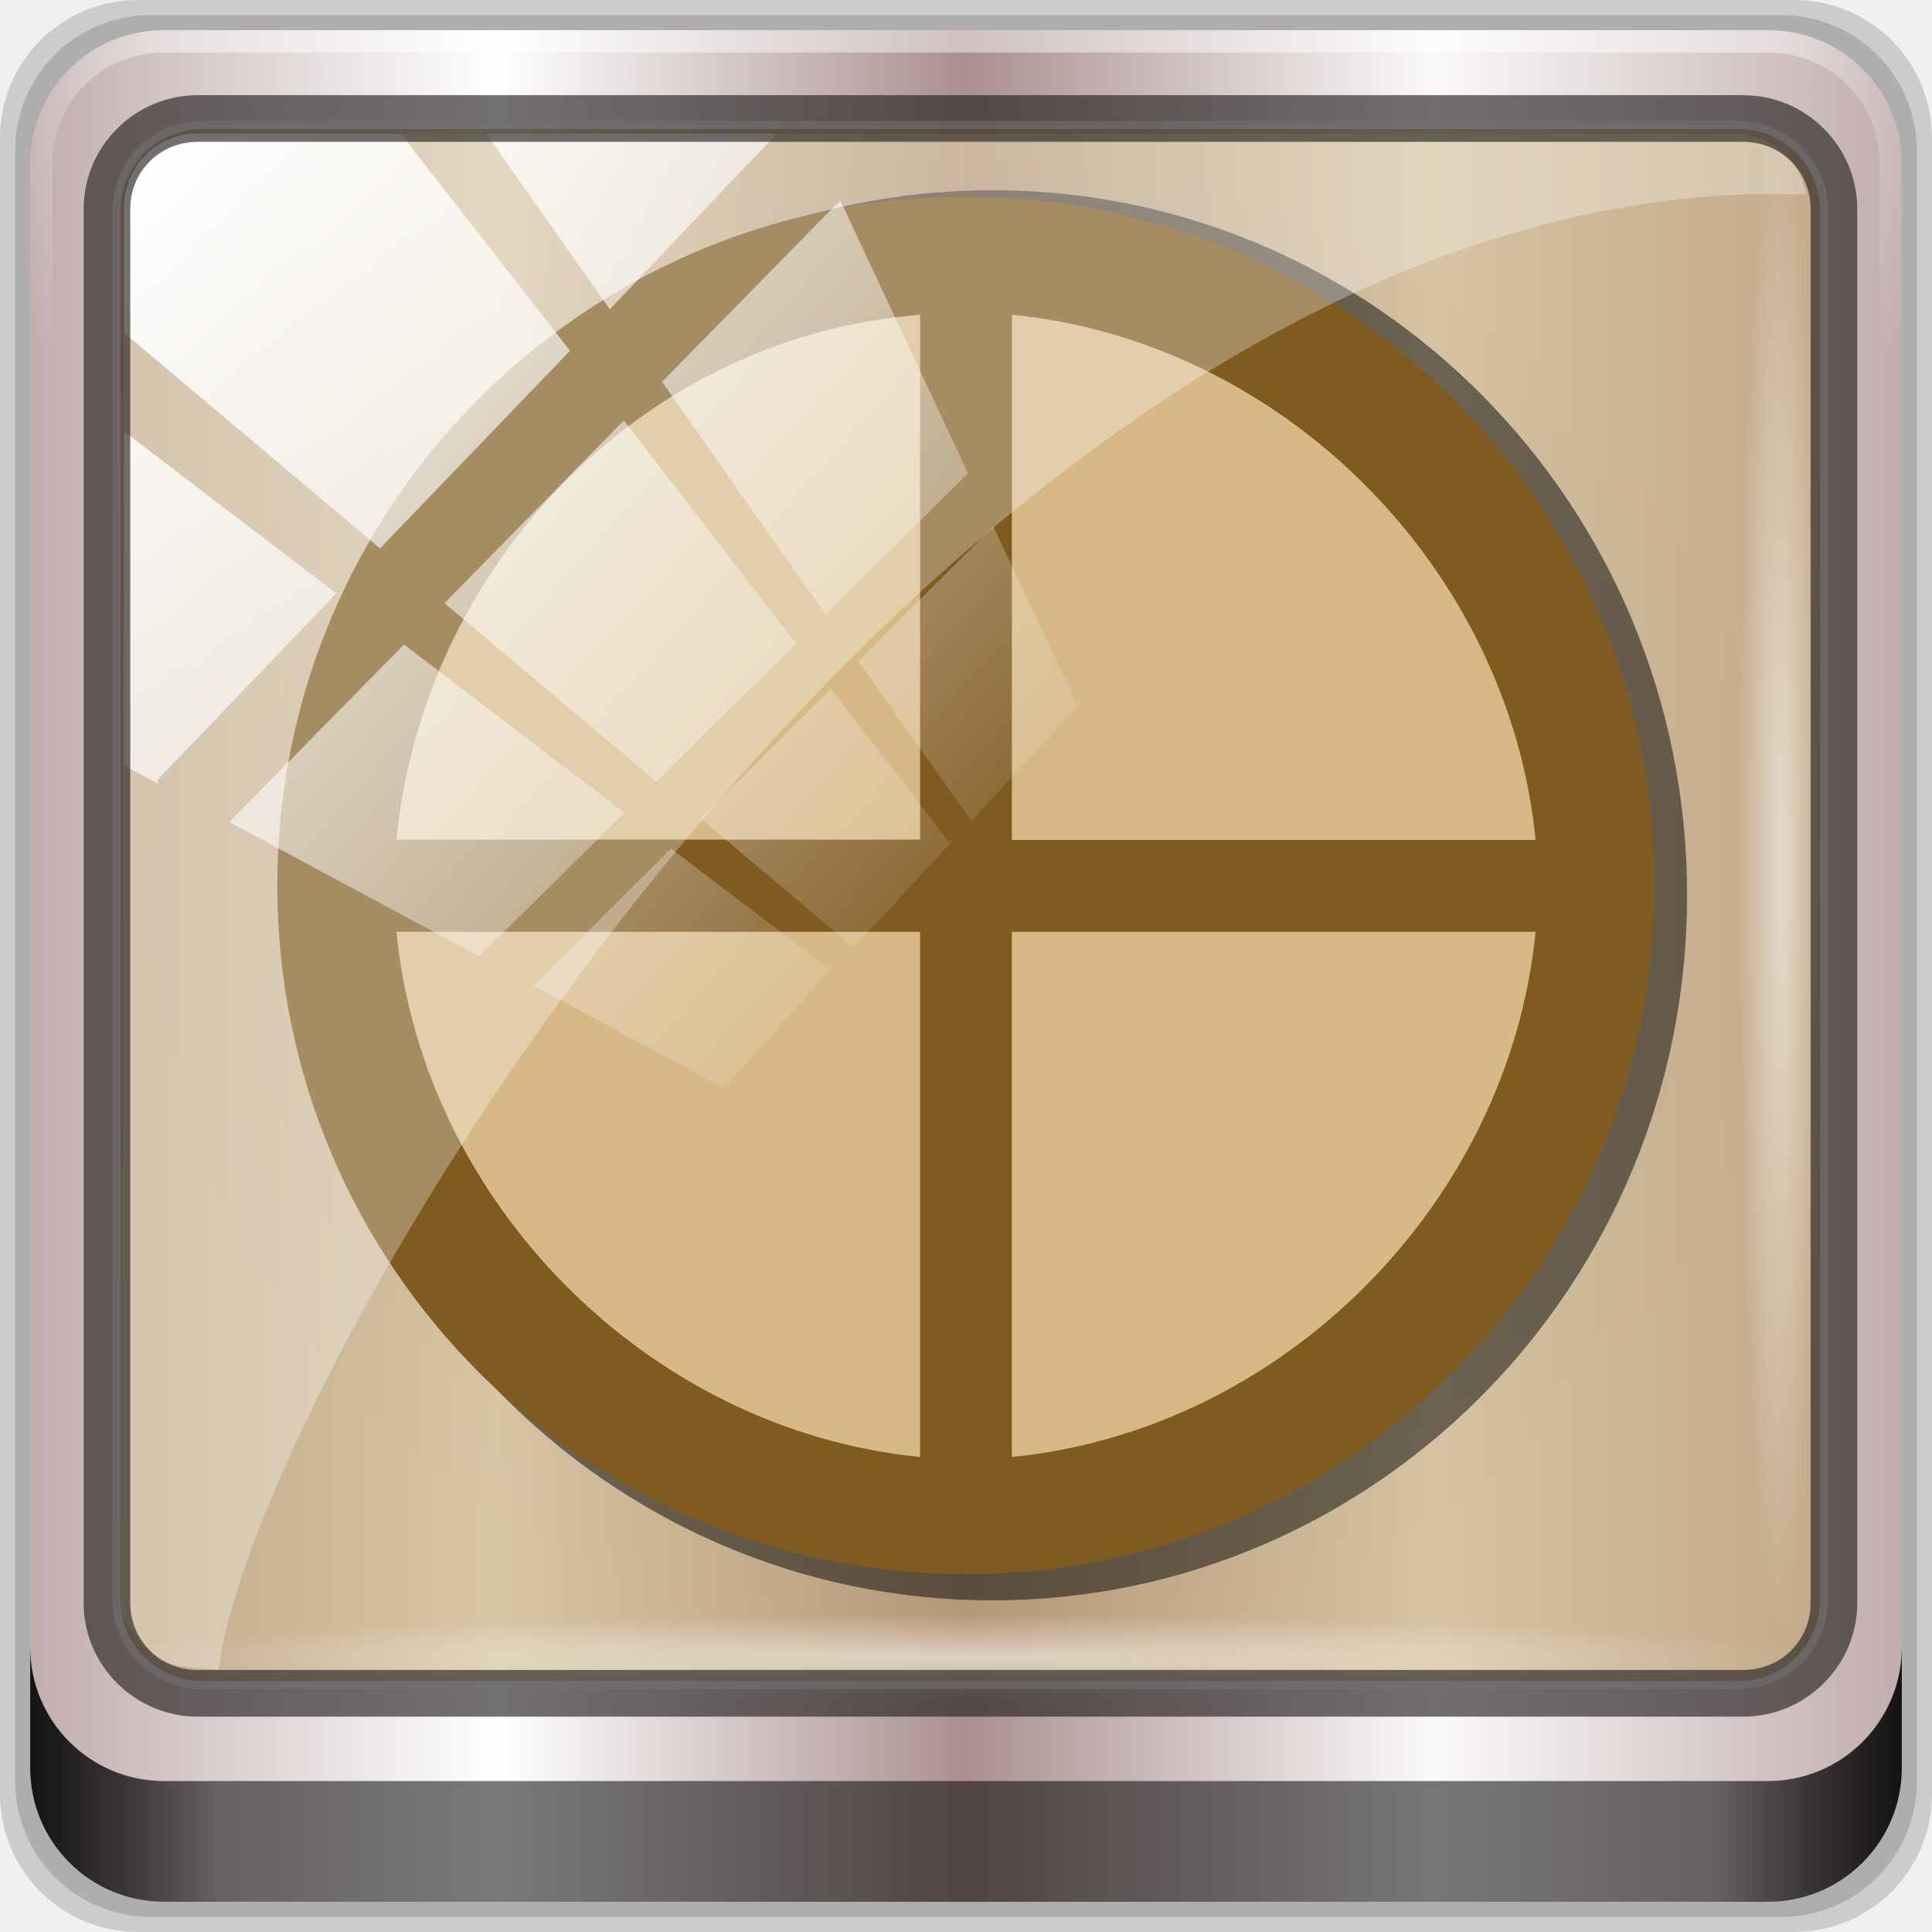
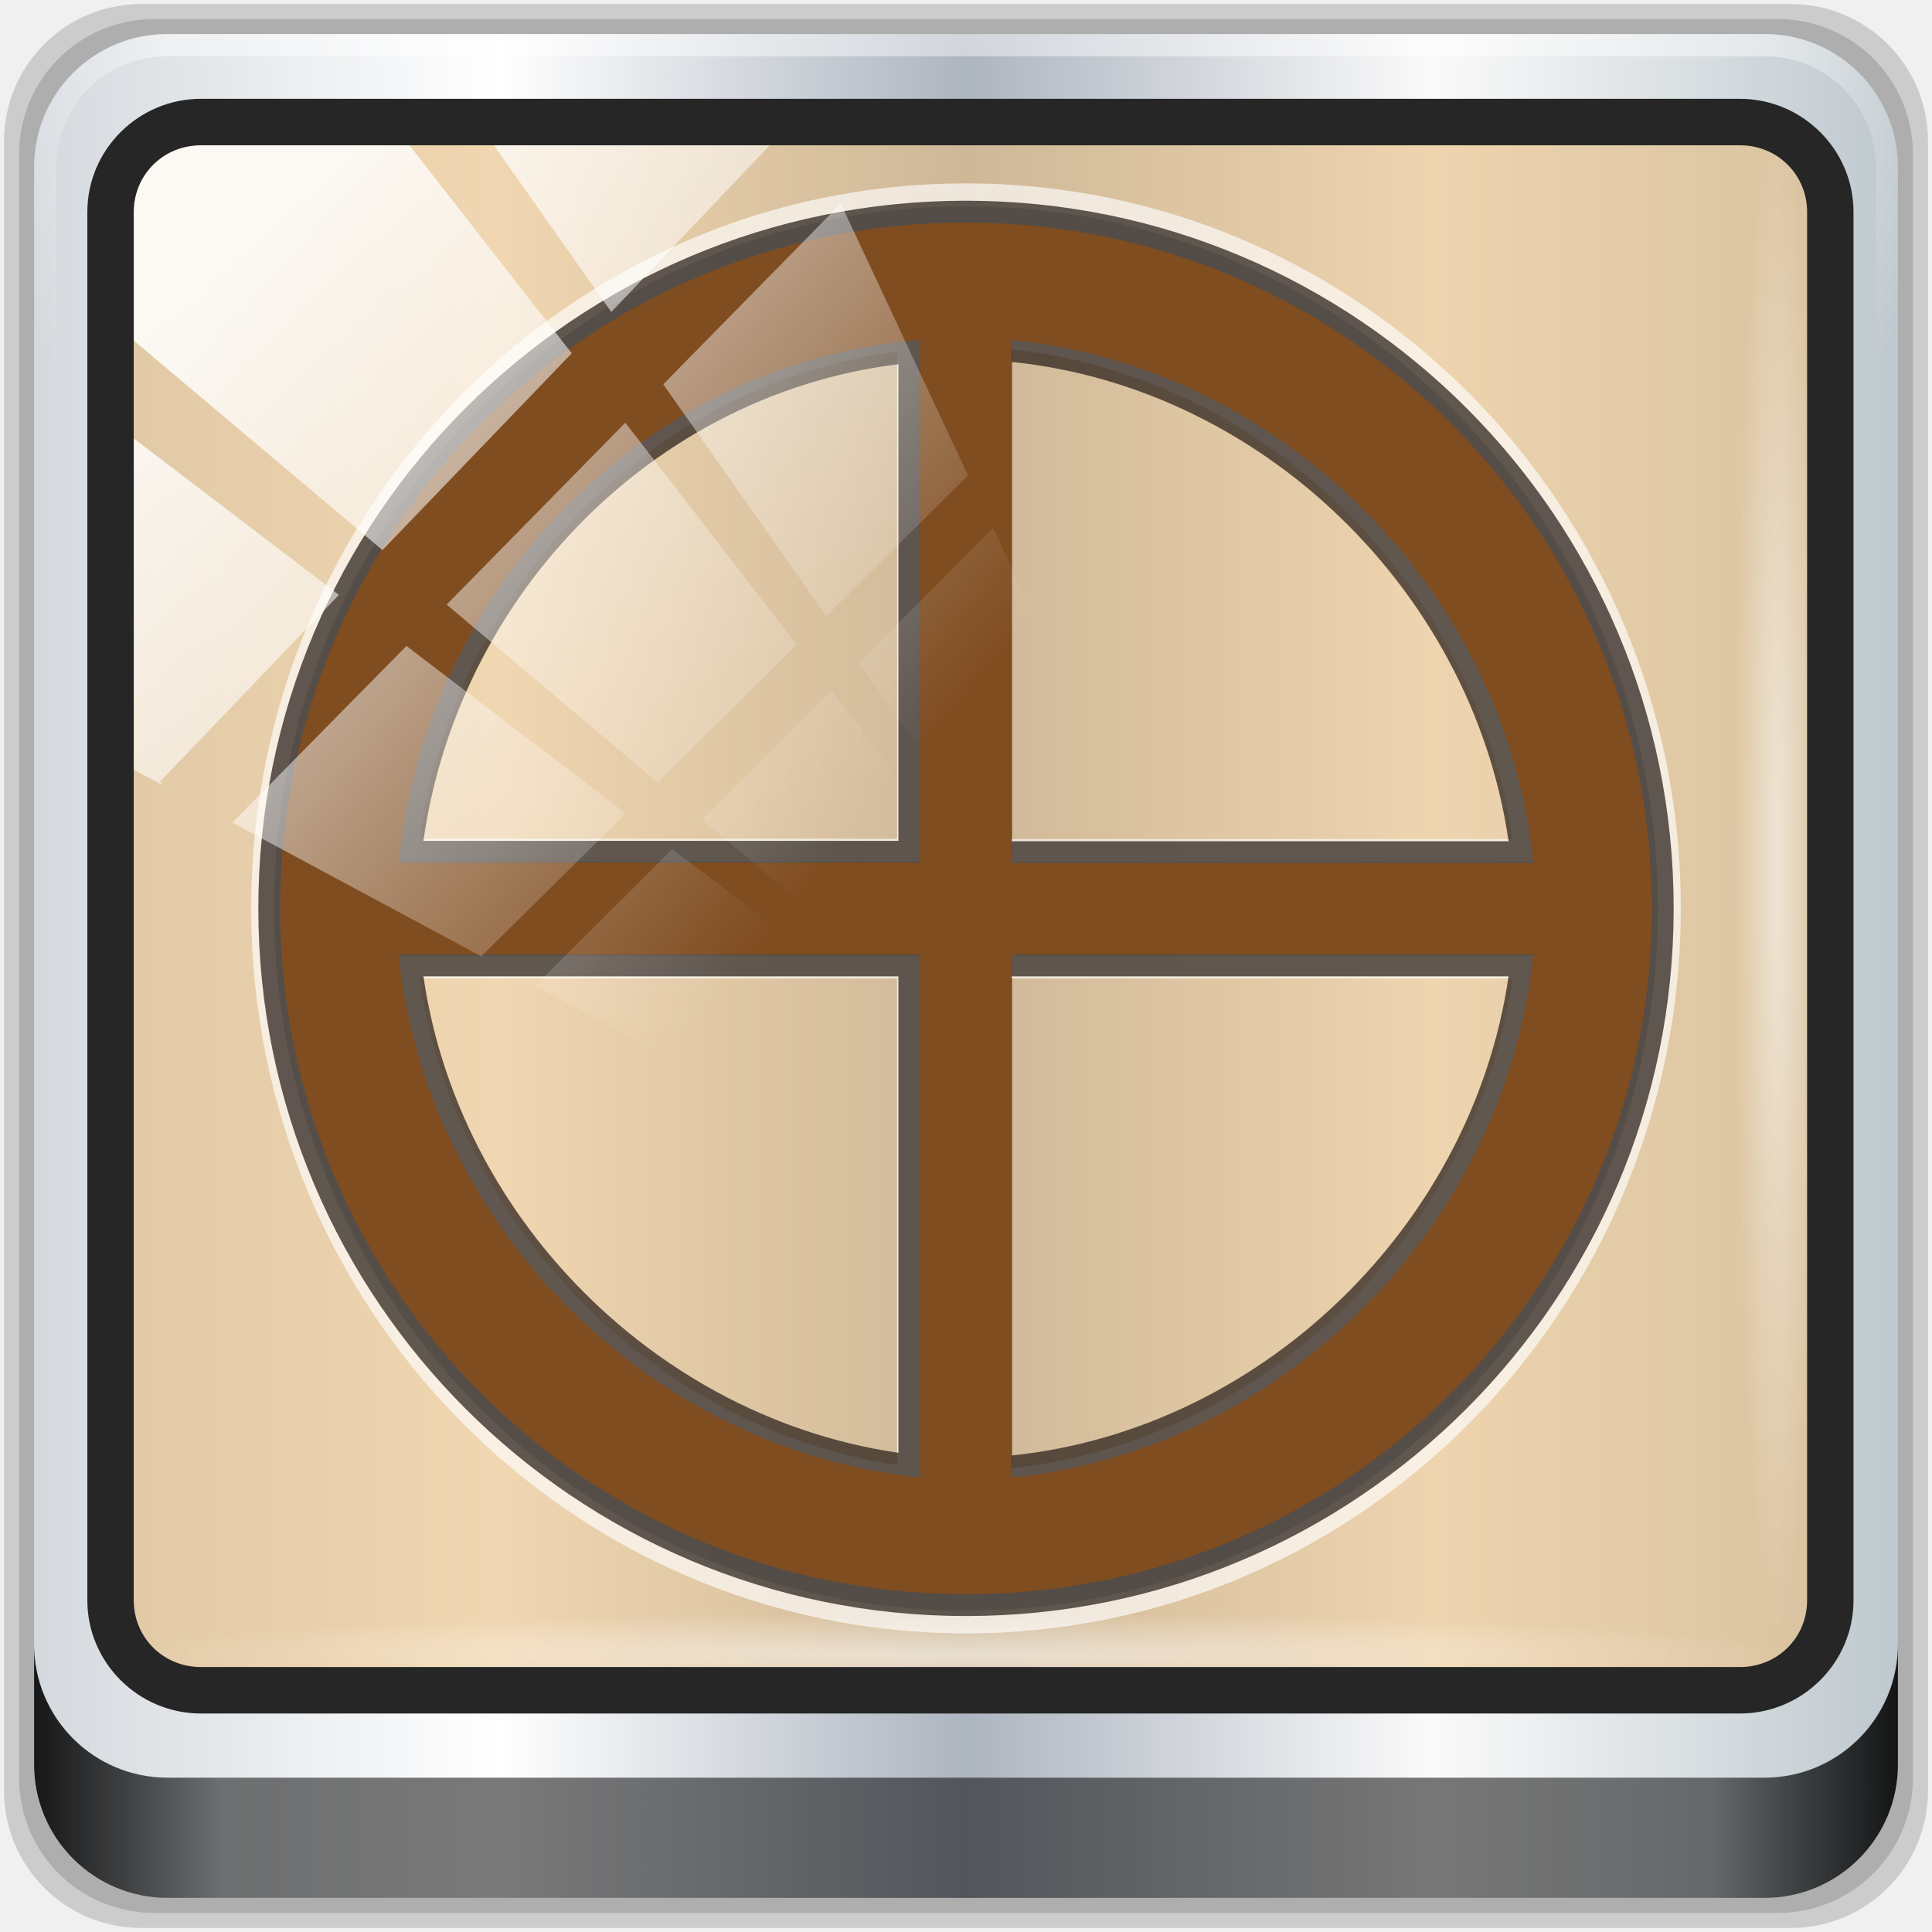
<svg xmlns="http://www.w3.org/2000/svg" xmlns:xlink="http://www.w3.org/1999/xlink" viewBox="0 0 96 96" id="svg2" version="1.1" width="96" height="96">
  <defs id="defs4">
+     <linearGradient id="linearGradient922">
+       <stop style="stop-color:#ffffff;stop-opacity:1;" offset="0" id="stop918" />
+       <stop style="stop-color:#ffffff;stop-opacity:0;" offset="1" id="stop920" />
+     </linearGradient>
    <linearGradient id="linearGradient3764" x1="1" x2="47" gradientUnits="userSpaceOnUse" gradientTransform="matrix(0,-1,1,0,-1.5e-6,48)">
      <stop style="stop-color:#b5945b;stop-opacity:1" id="stop7" />
      <stop offset="1" style="stop-color:#bb9e69;stop-opacity:1" id="stop9" />
    </linearGradient>
-     <linearGradient xlink:href="#linearGradient6139-0" id="linearGradient4071" gradientUnits="userSpaceOnUse" gradientTransform="matrix(1.107143,0,0,1.107143,2.9011,-18.70127)" x1="6" y1="47" x2="90" y2="47" />
+     <linearGradient xlink:href="#linearGradient6139-0" id="linearGradient4071" gradientUnits="userSpaceOnUse" gradientTransform="matrix(1.10253,0,0,1.102529,2.922529,-18.28446)" x1="6" y1="47" x2="90" y2="47" />
    <linearGradient id="linearGradient6139-0">
-       <stop id="stop6141-2" offset="0" style="stop-color:#c1adad;stop-opacity:1;" />
+       <stop id="stop6141-2" offset="0" style="stop-color:#d4d9de;stop-opacity:1" />
      <stop style="stop-color:#ffffff;stop-opacity:1;" offset="0.25" id="stop6151-0" />
-       <stop style="stop-color:#aa9090;stop-opacity:1;" offset="0.5" id="stop6147-1" />
-       <stop id="stop6149-4" offset="0.75" style="stop-color:#fbf9f9;stop-opacity:1;" />
-       <stop id="stop6143-4" offset="1" style="stop-color:#c1adad;stop-opacity:1;" />
+       <stop style="stop-color:#adb5c0;stop-opacity:1" offset="0.5" id="stop6147-1" />
+       <stop id="stop6149-4" offset="0.75" style="stop-color:#fafafa;stop-opacity:1" />
+       <stop id="stop6143-4" offset="1" style="stop-color:#bec8ce;stop-opacity:1" />
    </linearGradient>
-     <radialGradient gradientUnits="userSpaceOnUse" gradientTransform="matrix(1,0,0,0.9140597,0,3.864986)" r="42.623" fy="44.973" fx="48.216" cy="44.973" cx="48.216" id="radialGradient4511" xlink:href="#linearGradient3764" />
    <linearGradient id="linearGradient556">
      <stop id="stop557" style="stop-color:#ffffff;stop-opacity:1" offset="0" />
      <stop id="stop558" style="stop-color:#d2d2d2;stop-opacity:1;" offset="1" />
    </linearGradient>
-     <radialGradient r="42" fy="-27" fx="48" cy="-27" cx="48" gradientTransform="matrix(-1.072173,0,0,-0.8750202,199.4643,-19.12555)" gradientUnits="userSpaceOnUse" id="radialGradient7430-4" xlink:href="#linearGradient4091-0-3-0-7" />
+     <radialGradient r="42" fy="-27" fx="48" cy="-27" cx="48" gradientTransform="matrix(-1.182102,0,0,-0.9647356,112.5849,-38.81967)" gradientUnits="userSpaceOnUse" id="radialGradient7430-4" xlink:href="#linearGradient4091-0-3-0-7" />
    <linearGradient id="linearGradient4091-0-3-0-7">
      <stop style="stop-color:#ffffff;stop-opacity:1;" offset="0" id="stop4093-3-6-4-2" />
      <stop id="stop4099-6-1-8-3" offset="0.8" style="stop-color:#ffffff;stop-opacity:1;" />
      <stop style="stop-color:#ffffff;stop-opacity:0;" offset="1" id="stop4095-1-0-7-9" />
    </linearGradient>
-     <linearGradient gradientTransform="translate(8.043956,-14.66556)" xlink:href="#linearGradient3832-0-6-1-1" id="linearGradient4129" x1="1.5" y1="88.172" x2="94.5" y2="88.172" gradientUnits="userSpaceOnUse" />
+     <linearGradient gradientTransform="matrix(0.9958333,0,0,0.9958333,8.043956,-14.26556)" xlink:href="#linearGradient3832-0-6-1-1" id="linearGradient4129" x1="1.5" y1="88.172" x2="94.5" y2="88.172" gradientUnits="userSpaceOnUse" />
    <linearGradient id="linearGradient3832-0-6-1-1">
      <stop style="stop-color:#000000;stop-opacity:1;" offset="0" id="stop3834-6-3-7-1" />
      <stop id="stop3872-2-4" offset="0.1" style="stop-color:#000000;stop-opacity:0.588;" />
      <stop style="stop-color:#000000;stop-opacity:0.588;" offset="0.9" id="stop3844-6-2-7-6" />
      <stop style="stop-color:#000000;stop-opacity:1;" offset="1" id="stop3836-5-0-2-9" />
    </linearGradient>
-     <radialGradient r="43.199" fy="44.893" fx="13.948" cy="44.893" cx="13.948" gradientTransform="matrix(0.9751338,0,0,0.04919072,41.94265,65.50114)" gradientUnits="userSpaceOnUse" id="radialGradient7462-1" xlink:href="#linearGradient3737" />
+     <radialGradient r="43.199" fy="44.893" fx="13.948" cy="44.893" cx="13.948" gradientTransform="matrix(0.9710707,0,0,0.04898576,41.80141,65.56711)" gradientUnits="userSpaceOnUse" id="radialGradient7462-1" xlink:href="#linearGradient3737" />
    <linearGradient id="linearGradient3737">
      <stop offset="0" style="stop-color:#ffffff;stop-opacity:1" id="stop3739" />
      <stop offset="1" style="stop-color:#ffffff;stop-opacity:0" id="stop3741" />
    </linearGradient>
-     <radialGradient r="43.199" fy="44.893" fx="13.948" cy="44.893" cx="13.948" gradientTransform="matrix(0.8883266,0,0,0.04919072,16.06893,-98.75226)" gradientUnits="userSpaceOnUse" id="radialGradient7464-8" xlink:href="#linearGradient3737" />
+     <radialGradient r="43.199" fy="44.893" fx="13.948" cy="44.893" cx="13.948" gradientTransform="matrix(0.8846253,0,0,0.04898576,16.34087,-98.37431)" gradientUnits="userSpaceOnUse" id="radialGradient7464-8" xlink:href="#linearGradient3737" />
    <linearGradient xlink:href="#ButtonShadow" id="linearGradient4740" gradientUnits="userSpaceOnUse" gradientTransform="scale(1.005865,0.994169)" x1="45.448" y1="92.54" x2="45.448" y2="7.017" />
    <linearGradient gradientTransform="scale(1.005865,0.994169)" gradientUnits="userSpaceOnUse" id="ButtonShadow" y2="7.017" x2="45.448" y1="92.54" x1="45.448">
      <stop offset="0" style="stop-color:#000000;stop-opacity:1" id="stop3750" />
      <stop offset="1" style="stop-color:#000000;stop-opacity:0.588" id="stop3752" />
    </linearGradient>
    <filter id="filter3174-3-13" style="color-interpolation-filters:sRGB">
      <feGaussianBlur id="feGaussianBlur3176-6-1" stdDeviation="1.71" />
    </filter>
-     <linearGradient xlink:href="#linearGradient3737" id="linearGradient4767" gradientUnits="userSpaceOnUse" x1="2.771" y1="-28.642" x2="50.528" y2="14.514" />
-     <clipPath clipPathUnits="userSpaceOnUse" id="clipPath4156-4-2">
-       <path style="opacity:0.6;fill:#ffffff;fill-opacity:1;stroke:none" d="m 27.046,-55.695 -14.214,13.321 0.061,0 15.653,21.771 10.231,-10.546 C 38.562,-32.302 27.468,-54.819 27.046,-55.695 Z M 9.647,-39.383 -5.241,-25.321 15.988,-7.806 26.372,-18.383 9.647,-39.383 Z m 31.491,12.951 -9.741,9.714 8.945,12.458 7.781,-7.555 -6.984,-14.617 z m -49.84,4.379 -13.754,12.982 26.283,13.846 0.061,-0.062 -0.123,-0.062 L 13.599,-5.401 -8.702,-22.053 Z m 38.015,7.401 -9.803,9.775 11.579,9.559 7.628,-7.401 -8.669,-11.009 -0.735,-0.925 z m 20.187,5.674 -7.383,7.216 6.188,8.542 5.82,-6.137 -4.626,-9.621 z m -32.195,6.322 -9.557,9.498 13.662,7.185 7.934,-7.678 -12.039,-9.004 z m 23.312,2.374 -7.107,6.938 8.363,6.907 5.361,-5.674 -0.061,-0.092 -0.092,0.123 -6.464,-8.203 z m -8.73,8.542 -7.505,7.339 10.354,5.458 c 1.397,-1.321 5.675,-6.123 5.851,-6.322 L 31.886,8.26 Z" id="path4158-0-4" />
-     </clipPath>
    <filter id="filter3174-53" style="color-interpolation-filters:sRGB">
      <feGaussianBlur id="feGaussianBlur3176-1" stdDeviation="1.71" />
    </filter>
    <filter id="filter3174" style="color-interpolation-filters:sRGB">
      <feGaussianBlur stdDeviation="1.71" id="feGaussianBlur3176" />
    </filter>
    <linearGradient xlink:href="#ButtonShadow" id="linearGradient3901" gradientUnits="userSpaceOnUse" gradientTransform="scale(1.005865,0.994169)" x1="45.448" y1="92.54" x2="45.448" y2="7.017" />
    <linearGradient xlink:href="#ButtonShadow" id="linearGradient3903" gradientUnits="userSpaceOnUse" gradientTransform="scale(1.005865,0.994169)" x1="45.448" y1="92.54" x2="45.448" y2="7.017" />
+     <linearGradient xlink:href="#linearGradient922" id="linearGradient924" x1="9.948" y1="13.287" x2="42.776" y2="40.733" gradientUnits="userSpaceOnUse" gradientTransform="matrix(0.9958333,0,0,0.9958333,8.043959,-14.26556)" />
+     <linearGradient xlink:href="#linearGradient922" id="linearGradient942" gradientUnits="userSpaceOnUse" gradientTransform="matrix(0.9958333,0,0,0.9958333,8.043959,-14.26556)" x1="9.948" y1="13.287" x2="42.776" y2="40.733" />
  </defs>
  <g id="g4704">
    <g id="g6902">
      <g transform="translate(-1e-6,32)" id="layer1-2">
        <g transform="translate(-8.043958,-17.33444)" id="g7390-7">
-           <path style="display:inline;opacity:0.15;fill:#000000;fill-opacity:1;fill-rule:nonzero;stroke:none" d="m 97.187,-14.666 -82.286,0 c -3.799,0 -6.857,3.058 -6.857,6.857 l 0,82.286 c 0,3.799 3.058,6.857 6.857,6.857 l 82.286,0 c 3.799,0 6.857,-3.058 6.857,-6.857 l 0,-82.286 c 0,-3.799 -3.058,-6.857 -6.857,-6.857 z" id="path3288-3" />
-           <path id="path4085-3" d="m 96.544,-13.916 -81,0 c -3.739,0 -6.75,3.01 -6.75,6.75 l 0,81 c 0,3.74 3.011,6.75 6.75,6.75 l 81,0 c 3.74,0 6.75,-3.01 6.75,-6.75 l 0,-81 c 0,-3.739 -3.01,-6.75 -6.75,-6.75 z" style="display:inline;opacity:0.15;fill:#000000;fill-opacity:1;fill-rule:nonzero;stroke:none" />
-           <path style="display:inline;fill:url(#linearGradient4071);fill-opacity:1;fill-rule:nonzero;stroke:none" d="m 95.901,-13.166 -79.714,0 c -3.68,0 -6.643,2.963 -6.643,6.643 l 0,79.714 c 0,3.68 2.963,6.643 6.643,6.643 l 79.714,0 c 3.68,0 6.643,-2.963 6.643,-6.643 l 0,-79.714 c 0,-3.68 -2.963,-6.643 -6.643,-6.643 z" id="rect4251-1-75" />
-           <rect transform="translate(8.043958,-14.66556)" ry="4.25" y="6.213" x="5.793" height="77.52" width="84.846" id="rect4301-6" style="fill:url(#radialGradient4511);fill-opacity:1;stroke:#ffffff;stroke-width:0.4;stroke-linecap:round;stroke-linejoin:round;stroke-miterlimit:4;stroke-dasharray:none;stroke-dashoffset:0;stroke-opacity:1;opacity:0.592" />
-           <g id="g3272-1" transform="matrix(1.107143,0,0,1.107143,-107.8132,-18.1477)">
-             <path id="path4236-5-3" d="m 112,4.5 c -3.324,0 -6,2.676 -6,6 l 0,15 1,0 0,-15 c 0,-2.787 2.213,-5 5,-5 l 72,0 c 2.787,0 5,2.213 5,5 l 0,15 1,0 0,-15 c 0,-3.324 -2.676,-6 -6,-6 l -72,0 z" style="display:inline;opacity:0.45;fill:url(#radialGradient7430-4);fill-opacity:1;fill-rule:nonzero;stroke:none" />
-           </g>
-           <path style="display:inline;opacity:0.891;fill:url(#linearGradient4129);fill-opacity:1;fill-rule:nonzero;stroke:none" d="m 9.544,67.178 0,6 c 0,3.68 2.976,6.656 6.656,6.656 l 79.688,0 c 3.68,0 6.656,-2.976 6.656,-6.656 l 0,-6 c 0,3.68 -2.976,6.656 -6.656,6.656 l -79.688,0 c -3.68,0 -6.656,-2.976 -6.656,-6.656 z" id="path4118-34" />
-           <rect style="opacity:0.55;fill:url(#radialGradient7462-1);fill-opacity:1;stroke:none" id="rect4131-2" width="84.25" height="4.25" x="13.419" y="65.584" rx="0" ry="4.25" />
-           <rect ry="4.25" rx="0" y="-98.669" x="-9.916" height="4.25" width="76.75" id="rect4141-66" style="opacity:0.55;fill:url(#radialGradient7464-8);fill-opacity:1;stroke:none" transform="matrix(0,1,-1,0,0,0)" />
          <g transform="translate(251.288,-104.8973)" id="g4615-6">
            <g id="layer2-8-6" style="display:none">
              <rect width="86" height="85" rx="6" ry="6" x="5" y="7" id="rect3745-9-2" style="opacity:0.9;fill:url(#linearGradient3901);fill-opacity:1;fill-rule:nonzero;stroke:none;filter:url(#filter3174-3-13)" />
            </g>
          </g>
-           <g id="g35" transform="matrix(2.281356,0,0,2.281356,1.291418,-25.4181)">
-             <path id="path3940" style="fill:#000000;fill-opacity:0.496;fill-rule:nonzero;stroke:none" d="m 24.572,8.856 c -8.359,0 -15.134,6.875 -15.134,15.357 0,8.482 6.775,15.357 15.134,15.357 8.359,0 15.134,-6.875 15.134,-15.357 0,-8.482 -6.775,-15.357 -15.134,-15.357 m -1.292,2.656 c 0.012,0 0.272,-0.028 0.284,-0.028 l 0,11.706 -11.508,0 C 12.643,17.148 17.332,12.124 23.28,11.513 m 2.301,-0.028 c 5.967,0.596 10.92,5.654 11.508,11.713 l -11.508,0 m -13.526,2.048 11.508,0 0,11.71 C 17.597,36.36 12.643,31.302 12.056,25.246 m 13.526,0 11.508,0 c -0.587,6.046 -5.541,11.11 -11.508,11.71 m 0,-11.71" />
-             <g id="g37">
-               <g id="g39">
-                 <path d="m 37,24 c 0,7.18 -5.82,13 -13,13 -7.18,0 -13,-5.82 -13,-13 0,-7.18 5.82,-13 13,-13 7.18,0 13,5.82 13,13 m 0,0" style="fill:#d6b987;fill-opacity:1;fill-rule:nonzero;stroke:none" id="path41" />
-                 <path d="M 24,9 C 15.715,9 9,15.715 9,24 9,32.285 15.715,39 24,39 32.285,39 39,32.285 39,24 39,15.715 32.285,9 24,9 m -1.281,2.594 c 0.012,0 0.27,-0.027 0.281,-0.027 l 0,11.434 -11.406,0 c 0.582,-5.902 5.23,-10.809 11.125,-11.406 M 25,11.568 c 5.914,0.582 10.824,5.523 11.406,11.441 l -11.406,0 m -13.406,2 11.406,0 0,11.438 C 17.086,35.865 12.176,30.924 11.594,25.009 m 13.406,0 11.406,0 C 35.824,30.915 30.914,35.861 25,36.447 m 0,-11.438" style="fill:#805b20;fill-opacity:1;fill-rule:nonzero;stroke:none" id="path43" />
-               </g>
+           <g id="g940" transform="translate(0.2,-0.2)">
+             <path mask="none" clip-path="none" id="path3288-3" d="M 96.815,-14.266 H 14.873 c -3.783,0 -6.829,3.046 -6.829,6.829 V 74.506 c 0,3.783 3.046,6.829 6.829,6.829 h 81.943 c 3.783,0 6.829,-3.046 6.829,-6.829 V -7.437 c 0,-3.783 -3.046,-6.829 -6.829,-6.829 z" style="display:inline;opacity:0.15;fill:#000000;fill-opacity:1;fill-rule:nonzero;stroke:none;stroke-width:0.996" />
+             <path mask="none" clip-path="none" style="display:inline;opacity:0.15;fill:#000000;fill-opacity:1;fill-rule:nonzero;stroke:none;stroke-width:0.996" d="M 96.175,-13.519 H 15.513 c -3.724,0 -6.722,2.998 -6.722,6.722 V 73.866 c 0,3.724 2.998,6.722 6.722,6.722 h 80.663 c 3.724,0 6.722,-2.998 6.722,-6.722 V -6.797 c 0,-3.724 -2.998,-6.722 -6.722,-6.722 z" id="path4085-3" />
+             <path mask="none" clip-path="none" id="rect4251-1-75" d="M 95.535,-12.772 H 16.153 c -3.665,0 -6.615,2.95 -6.615,6.615 V 73.226 c 0,3.665 2.95,6.615 6.615,6.615 H 95.535 c 3.665,0 6.615,-2.95 6.615,-6.615 V -6.157 c 0,-3.665 -2.95,-6.615 -6.615,-6.615 z" style="display:inline;fill:url(#linearGradient4071);fill-opacity:1;fill-rule:nonzero;stroke:none;stroke-width:0.996" />
+             <rect mask="none" clip-path="none" style="opacity:0.592;fill:#e5ba7c;fill-opacity:1;stroke:#ffffff;stroke-width:0.398;stroke-linecap:round;stroke-linejoin:round;stroke-miterlimit:4;stroke-dasharray:none;stroke-dashoffset:0;stroke-opacity:1" id="rect4301-6" width="84.493" height="77.197" x="13.813" y="-8.079" ry="4.232" />
+             <path mask="none" clip-path="none" id="path4236-5-3" d="m 16.153,-12.772 c -3.665,0 -6.615,2.95 -6.615,6.615 V 10.381 H 10.64 V -6.157 c 0,-3.073 2.44,-5.513 5.513,-5.513 h 79.382 c 3.073,0 5.513,2.44 5.513,5.513 V 10.381 h 1.103 V -6.157 c 0,-3.665 -2.95,-6.615 -6.615,-6.615 z" style="display:inline;opacity:0.45;fill:url(#radialGradient7430-4);fill-opacity:1;fill-rule:nonzero;stroke:none;stroke-width:1.103" />
+             <path mask="none" clip-path="none" id="path4118-34" d="m 9.538,67.237 v 5.975 c 0,3.665 2.964,6.629 6.629,6.629 h 79.355 c 3.665,0 6.629,-2.964 6.629,-6.629 v -5.975 c 0,3.665 -2.964,6.629 -6.629,6.629 H 16.166 c -3.665,0 -6.629,-2.964 -6.629,-6.629 z" style="display:inline;opacity:0.891;fill:url(#linearGradient4129);fill-opacity:1;fill-rule:nonzero;stroke:none;stroke-width:0.996" />
+             <rect mask="none" clip-path="none" ry="4.232" rx="0" y="65.65" x="13.397" height="4.232" width="83.899" id="rect4131-2" style="opacity:0.55;fill:url(#radialGradient7462-1);fill-opacity:1;stroke:none;stroke-width:0.996" />
+             <rect mask="none" clip-path="none" transform="rotate(90)" style="opacity:0.55;fill:url(#radialGradient7464-8);fill-opacity:1;stroke:none;stroke-width:0.996" id="rect4141-66" width="76.43" height="4.232" x="-9.535" y="-98.291" rx="0" ry="4.232" />
+             <g transform="matrix(2.27185,0,0,2.27185,1.319554,-24.9733)" id="g35">
+               <path mask="none" clip-path="none" d="m 24,9.136 c -8.359,0 -15.134,6.875 -15.134,15.357 0,8.482 6.775,15.357 15.134,15.357 8.359,0 15.134,-6.875 15.134,-15.357 C 39.134,16.011 32.359,9.136 24,9.136 m -1.292,2.656 c 0.012,0 0.272,-0.028 0.284,-0.028 V 23.47 H 11.483 c 0.587,-6.042 5.277,-11.066 11.224,-11.677 m 2.301,-0.028 c 5.967,0.596 10.92,5.654 11.508,11.713 H 25.009 M 11.483,25.526 H 22.991 V 37.235 C 17.024,36.64 12.071,31.581 11.483,25.526 m 13.526,0 H 36.517 C 35.929,31.572 30.976,36.635 25.009,37.235 m 0,-11.71" style="fill:#000000;fill-opacity:0.496;fill-rule:nonzero;stroke:none" id="path3940" />
+               <path id="path900" style="fill:none;fill-opacity:0.496;fill-rule:nonzero;stroke:#ffffff;stroke-width:1;stroke-linecap:round;stroke-miterlimit:4;stroke-dasharray:none;stroke-opacity:0.65;paint-order:stroke fill markers" d="m 24,9.136 c -8.359,0 -15.134,6.875 -15.134,15.357 0,8.482 6.775,15.357 15.134,15.357 8.359,0 15.134,-6.875 15.134,-15.357 0,-8.482 -6.775,-15.357 -15.134,-15.357 m -1.292,2.656 c 0.012,0 0.272,-0.028 0.284,-0.028 V 23.47 H 11.483 c 0.587,-6.042 5.277,-11.066 11.224,-11.677 m 2.301,-0.028 c 5.967,0.596 10.92,5.654 11.508,11.713 H 25.009 M 11.483,25.526 H 22.991 V 37.235 C 17.024,36.64 12.071,31.581 11.483,25.526 m 13.526,0 h 11.508 c -0.587,6.046 -5.541,11.11 -11.508,11.71 m 0,-11.71" clip-path="none" mask="none" />
+               <path mask="none" clip-path="none" id="path43" style="fill:#804d20;fill-opacity:1;fill-rule:nonzero;stroke:#281f19;stroke-width:0.956;stroke-linecap:round;stroke-miterlimit:4;stroke-dasharray:none;stroke-opacity:0.728;paint-order:stroke fill markers" d="m 24,9.493 c -8.285,0 -15,6.715 -15,15 0,8.285 6.715,15 15,15 8.285,0 15,-6.715 15,-15 0,-8.285 -6.715,-15 -15,-15 m -1.281,2.594 c 0.012,0 0.27,-0.027 0.281,-0.027 v 11.434 H 11.594 c 0.582,-5.902 5.23,-10.809 11.125,-11.406 m 2.281,-0.027 c 5.914,0.582 10.824,5.523 11.406,11.441 H 25 m -13.406,2 H 23 v 11.438 c -5.914,-0.582 -10.824,-5.523 -11.406,-11.438 m 13.406,0 h 11.406 c -0.582,5.906 -5.492,10.852 -11.406,11.438 m 0,-11.438" />
            </g>
+             <path id="path4158-0-4" d="m 17.827,-7.246 c -1.88,0 -3.338,1.474 -3.338,3.312 V 2.457 L 26.848,12.869 36.252,3.09 28.188,-7.246 Z m 14.56,0 5.833,8.284 7.871,-8.284 z m 17.235,2.896 -8.821,8.98 8.099,11.518 7.045,-6.986 z M 38.915,6.54 30.038,15.576 40.523,24.414 47.43,17.572 39.58,7.396 Z M 14.49,7.32 V 23.776 l 1.346,0.724 0.056,-0.056 -0.111,-0.056 8.904,-9.295 z m 42.704,4.466 -6.685,6.671 5.604,7.897 5.271,-5.674 z m -29.153,5.845 -8.653,8.78 12.37,6.644 7.185,-7.099 z m 21.109,2.194 -6.434,6.415 7.572,6.387 4.855,-5.246 -0.056,-0.086 -0.082,0.113 z m -7.904,7.899 -6.796,6.784 9.375,5.045 c 1.265,-1.221 5.139,-5.659 5.298,-5.843 z" mask="none" style="opacity:0.881;fill:url(#linearGradient942);fill-opacity:1;stroke:none;stroke-width:0.915" />
+             <path mask="none" clip-path="none" style="color:#000000;font-style:normal;font-variant:normal;font-weight:normal;font-stretch:normal;font-size:medium;line-height:normal;font-family:Sans;-inkscape-font-specification:Sans;text-indent:0;text-align:start;text-decoration:none;text-decoration-line:none;letter-spacing:normal;word-spacing:normal;text-transform:none;writing-mode:lr-tb;direction:ltr;baseline-shift:baseline;text-anchor:start;display:inline;overflow:visible;visibility:visible;fill:#262626;fill-opacity:1;stroke:none;stroke-width:2.366;marker:none;enable-background:accumulate" d="m 17.828,-9.556 c -3.104,0 -5.644,2.529 -5.644,5.622 V 65.056 c 0,3.094 2.541,5.622 5.644,5.622 h 76.472 c 3.104,0 5.644,-2.529 5.644,-5.622 V -3.933 c 0,-3.094 -2.541,-5.622 -5.644,-5.622 z m 0,2.31 h 76.472 c 1.88,0 3.338,1.474 3.338,3.313 V 65.056 c 0,1.839 -1.458,3.313 -3.338,3.313 H 17.828 c -1.88,0 -3.338,-1.474 -3.338,-3.313 V -3.933 c 0,-1.839 1.458,-3.313 3.338,-3.313 z" id="path4989-2" />
          </g>
-           <path style="opacity:0.3;fill:#ffffff;fill-opacity:1;stroke:none" d="m 17.816,-8.022 c -1.993,0 -3.604,1.649 -3.609,3.684 L 14.059,65.624 c 1.914,2.521 1.665,2.411 4.852,2.679 1.804,-14.861 36.499,-73.336 77.418,-73.336 0.488,0 0.963,0.02 1.449,0.029 -0.303,-1.718 -1.751,-3.017 -3.524,-3.017 z" id="rect4190-1" />
-           <rect transform="matrix(0.9093047,0,0,0.9283773,12.38906,19.82926)" style="fill:url(#linearGradient4767);fill-opacity:1;stroke:none" id="rect4146-52" width="92" height="92" x="2" y="-30" rx="3.957" ry="3.957" clip-path="url(#clipPath4156-4-2)" />
-           <path id="path4989-2" d="m 17.869,-9.936 c -3.117,0 -5.668,2.54 -5.668,5.646 l 0,69.278 c 0,3.106 2.551,5.646 5.668,5.646 l 76.792,0 c 3.117,0 5.668,-2.54 5.668,-5.646 l 0,-69.278 c 0,-3.106 -2.551,-5.646 -5.668,-5.646 l -76.792,0 z m 0,2.319 76.792,0 c 1.888,0 3.352,1.48 3.352,3.327 l 0,69.278 c 0,1.846 -1.464,3.327 -3.352,3.327 l -76.792,0 c -1.888,0 -3.352,-1.48 -3.352,-3.327 l 0,-69.278 c 0,-1.846 1.464,-3.327 3.352,-3.327 z" style="color:#000000;font-style:normal;font-variant:normal;font-weight:normal;font-stretch:normal;font-size:medium;line-height:normal;font-family:Sans;-inkscape-font-specification:Sans;text-indent:0;text-align:start;text-decoration:none;text-decoration-line:none;letter-spacing:normal;word-spacing:normal;text-transform:none;direction:ltr;block-progression:tb;writing-mode:lr-tb;baseline-shift:baseline;text-anchor:start;display:inline;overflow:visible;visibility:visible;fill:#241f1f;fill-opacity:0.633;stroke:none;stroke-width:2.376;marker:none;enable-background:accumulate" />
          <g transform="matrix(2.281356,0,0,2.281356,1.291418,-25.4181)" id="g3932">
            <g id="g3934" transform="translate(0.8766716,0.8766716)">
              <g id="g3936" />
            </g>
          </g>
        </g>
      </g>
      <g id="layer2-0" style="display:none">
        <rect width="86" height="85" rx="6" ry="6" x="5" y="7" id="rect3745-1" style="opacity:0.9;fill:url(#linearGradient3903);fill-opacity:1;fill-rule:nonzero;stroke:none;filter:url(#filter3174-53)" />
      </g>
      <g id="layer5-1" />
    </g>
    <g style="display:none" id="layer2">
      <rect style="opacity:0.9;fill:url(#linearGradient4740);fill-opacity:1;fill-rule:nonzero;stroke:none;filter:url(#filter3174)" id="rect3745" y="7" x="5" ry="6" rx="6" height="85" width="86" />
    </g>
    <g transform="translate(-175.322,97.62712)" id="layer1" />
  </g>
</svg>
